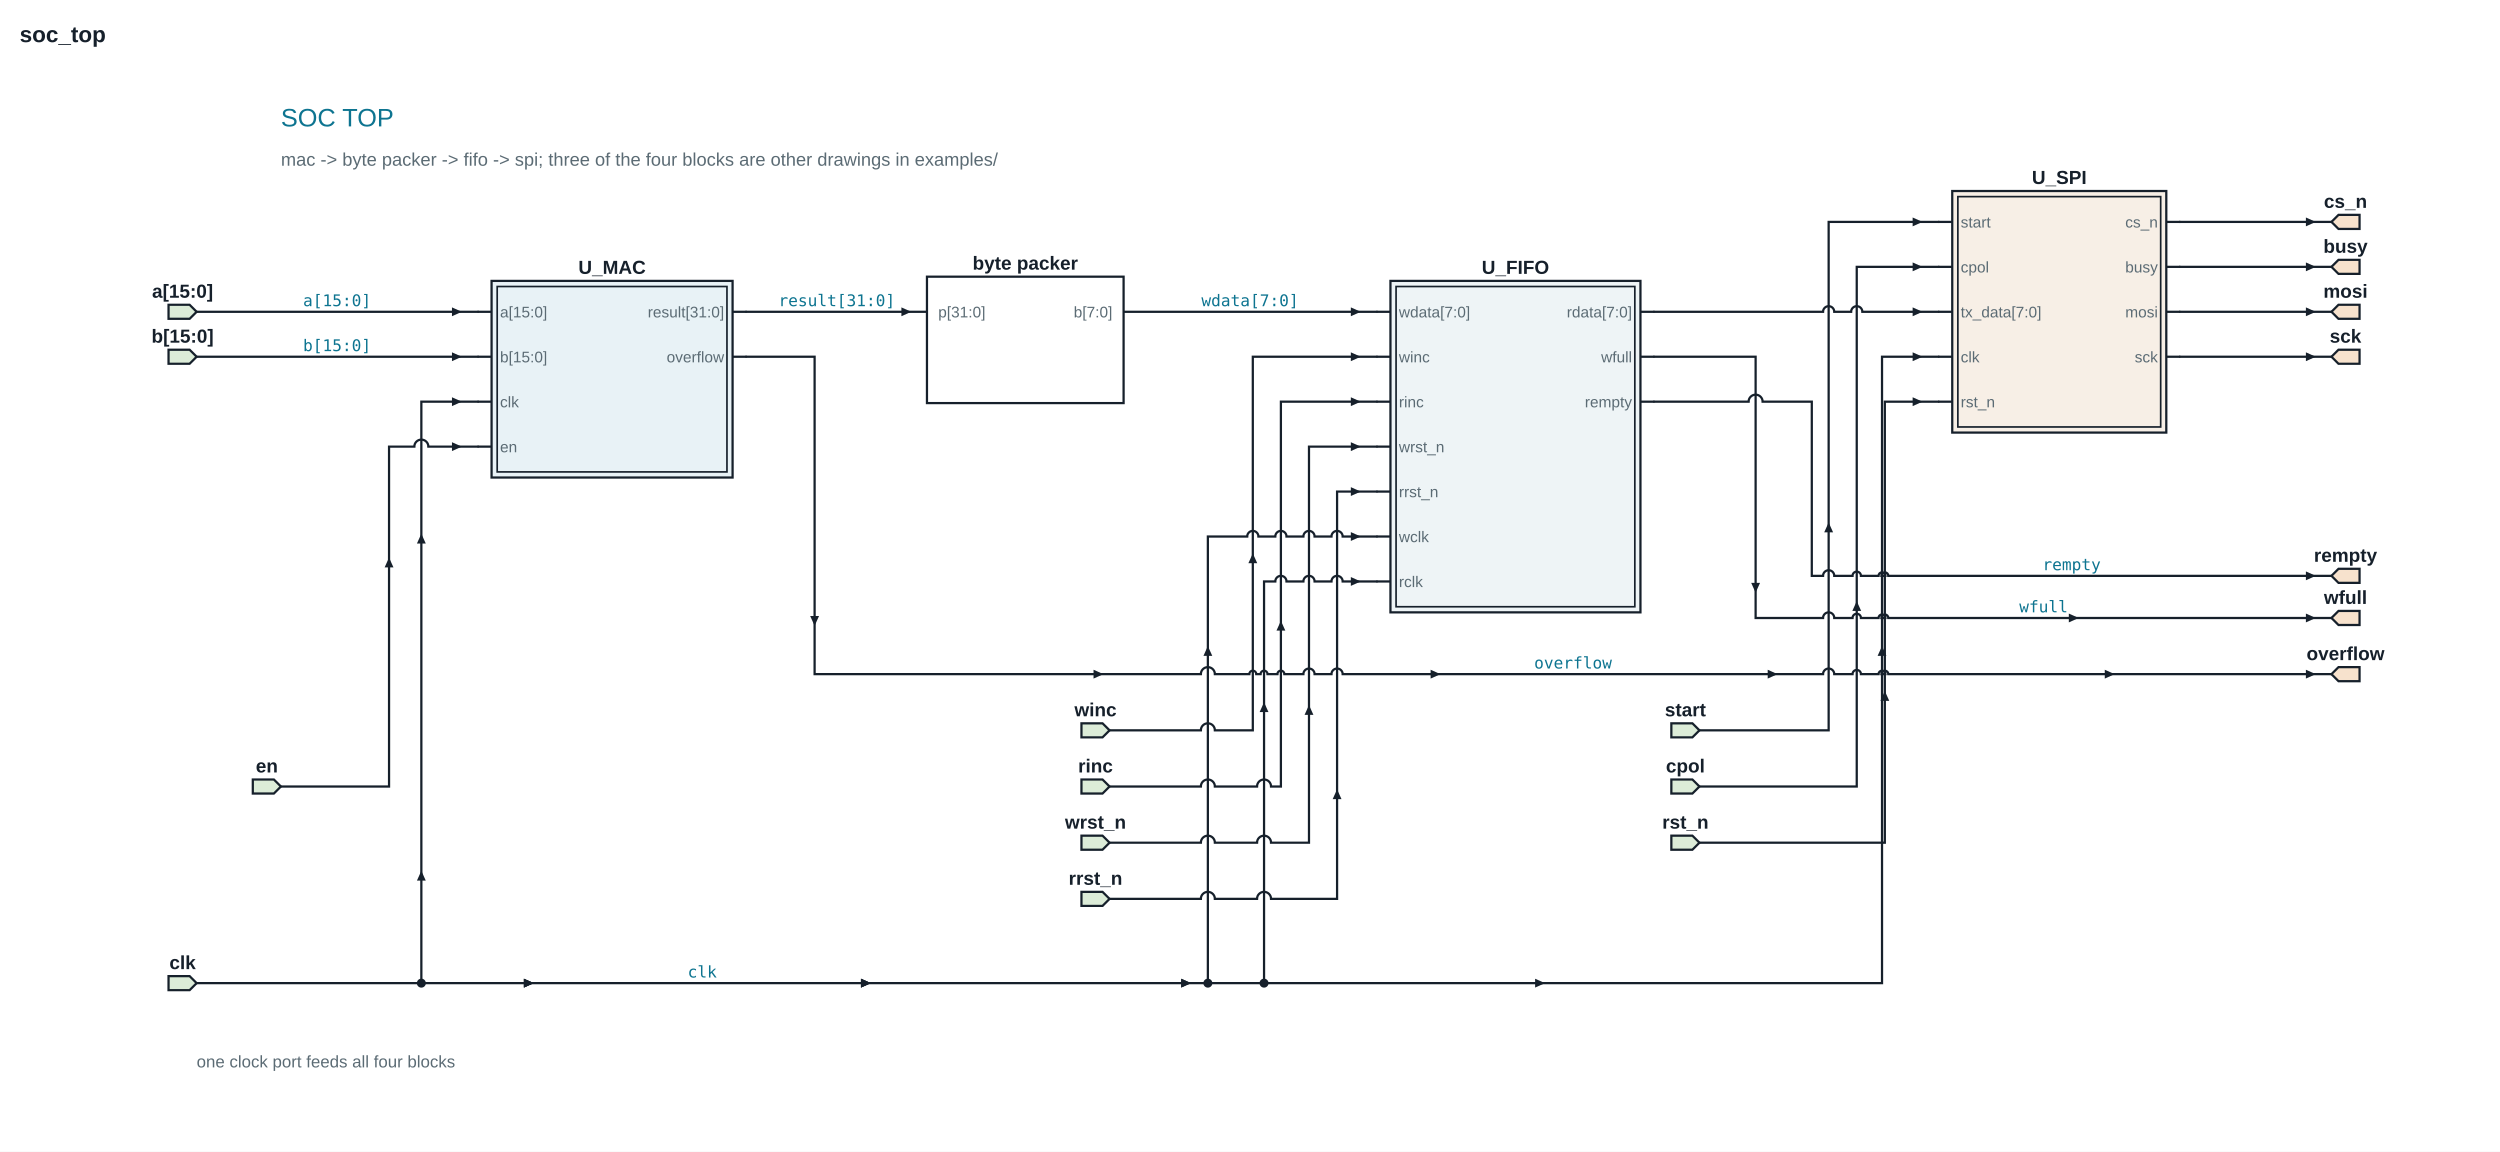
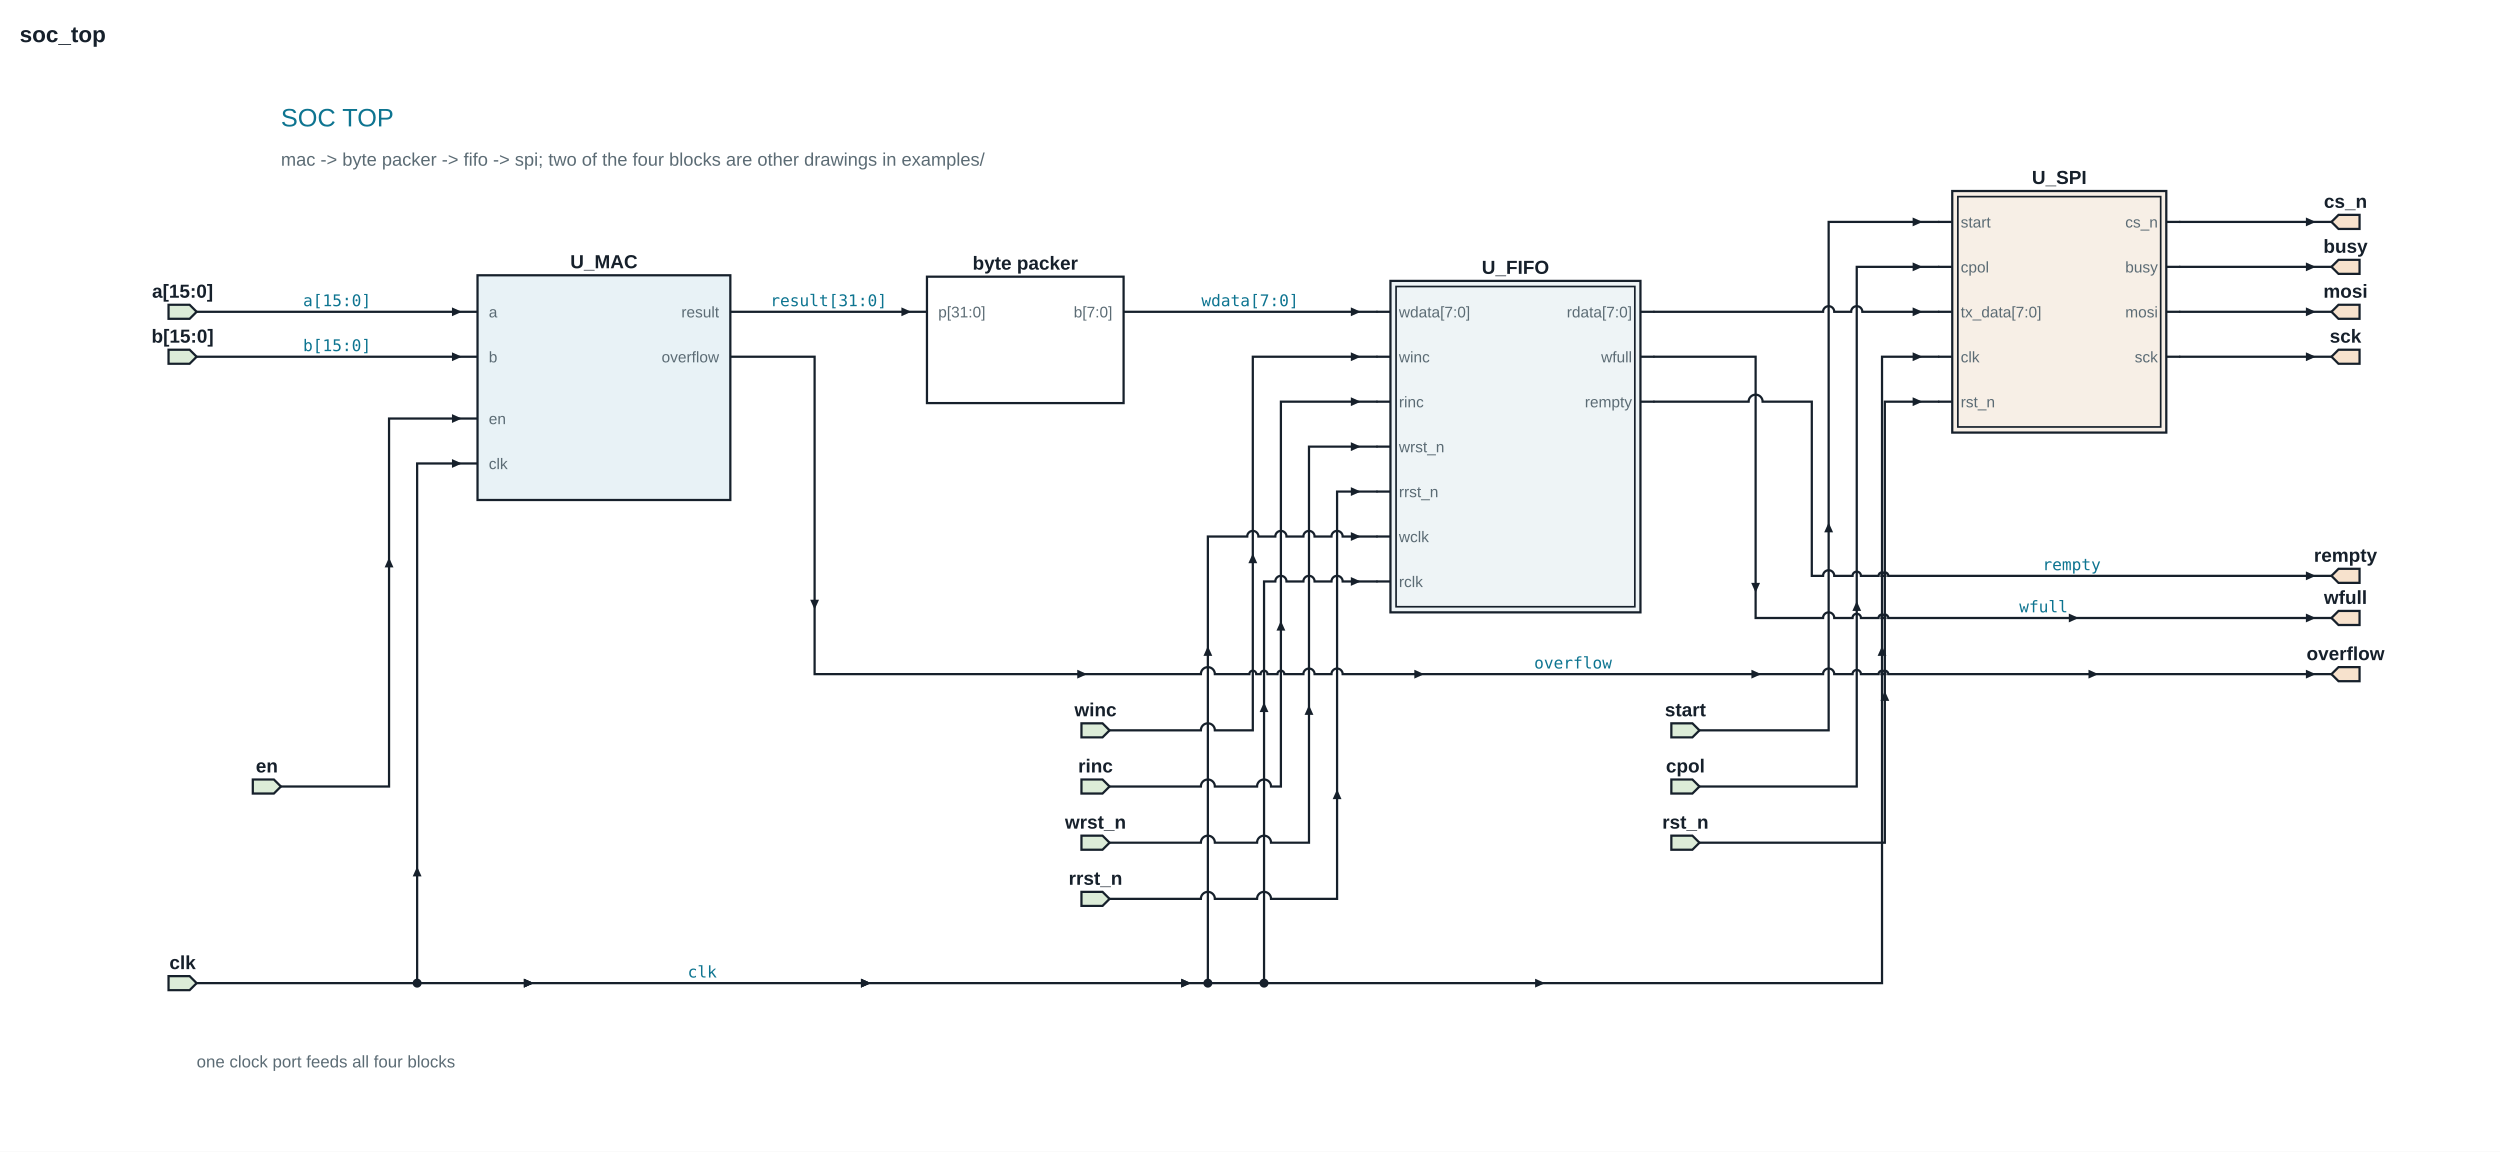
<svg xmlns="http://www.w3.org/2000/svg" width="1780" height="820" viewBox="0 0 1780 820" font-family="'IBM Plex Sans','IBM Plex Sans Text',Arial,Helvetica,sans-serif">
  <rect x="0" y="0" width="1780" height="820" fill="#ffffff" />
  <g class="dl-shapes">
    <text x="200" y="90" text-anchor="start" font-family="'IBM Plex Sans','IBM Plex Sans Text',Arial,Helvetica,sans-serif" font-size="18" fill="#0d7490">SOC TOP</text>
-     <text x="200" y="118" text-anchor="start" font-family="'IBM Plex Sans','IBM Plex Sans Text',Arial,Helvetica,sans-serif" font-size="13" fill="#5b6b74">mac -&gt; byte packer -&gt; fifo -&gt; spi;  three of the four blocks are other drawings in examples/</text>
+     <text x="200" y="118" text-anchor="start" font-family="'IBM Plex Sans','IBM Plex Sans Text',Arial,Helvetica,sans-serif" font-size="13" fill="#5b6b74">mac -&gt; byte packer -&gt; fifo -&gt; spi;  two of the four blocks are other drawings in examples/</text>
    <text x="140" y="760" text-anchor="start" font-family="'IBM Plex Sans','IBM Plex Sans Text',Arial,Helvetica,sans-serif" font-size="12" fill="#5b6b74">one clock port feeds all four blocks</text>
  </g>
  <g class="dl-nets">
-     <path class="dl-net" data-id="n1" d="M200 560 L277 560 L277 318 L295 318 A5 5 0 0 1 305 318 L340 318" fill="none" stroke="#16202b" stroke-width="1.6" stroke-linejoin="miter" stroke-linecap="square" />
+     <path class="dl-net" data-id="n1" d="M200 560 L277 560 L277 298 L340 298" fill="none" stroke="#16202b" stroke-width="1.6" stroke-linejoin="miter" stroke-linecap="square" />
    <path class="dl-net" data-id="n2" d="M790 520 L855 520 A5 5 0 0 1 865 520 L892 520 L892 254 L980 254" fill="none" stroke="#16202b" stroke-width="1.6" stroke-linejoin="miter" stroke-linecap="square" />
    <path class="dl-net" data-id="n3" d="M790 560 L855 560 A5 5 0 0 1 865 560 L895 560 A5 5 0 0 1 905 560 L912 560 L912 286 L980 286" fill="none" stroke="#16202b" stroke-width="1.6" stroke-linejoin="miter" stroke-linecap="square" />
    <path class="dl-net" data-id="n4" d="M790 600 L855 600 A5 5 0 0 1 865 600 L895 600 A5 5 0 0 1 905 600 L932 600 L932 318 L980 318" fill="none" stroke="#16202b" stroke-width="1.6" stroke-linejoin="miter" stroke-linecap="square" />
    <path class="dl-net" data-id="n5" d="M790 640 L855 640 A5 5 0 0 1 865 640 L895 640 A5 5 0 0 1 905 640 L952 640 L952 350 L980 350" fill="none" stroke="#16202b" stroke-width="1.6" stroke-linejoin="miter" stroke-linecap="square" />
    <path class="dl-net" data-id="n6" d="M1210 520 L1302 520 L1302 158 L1380 158" fill="none" stroke="#16202b" stroke-width="1.6" stroke-linejoin="miter" stroke-linecap="square" />
    <path class="dl-net" data-id="n7" d="M1210 560 L1322 560 L1322 190 L1380 190" fill="none" stroke="#16202b" stroke-width="1.6" stroke-linejoin="miter" stroke-linecap="square" />
    <path class="dl-net" data-id="n8" d="M1210 600 L1342 600 L1342 286 L1380 286" fill="none" stroke="#16202b" stroke-width="1.6" stroke-linejoin="miter" stroke-linecap="square" />
    <path class="dl-net" data-id="n9" d="M140 222 L340 222" fill="none" stroke="#16202b" stroke-width="1.6" stroke-linejoin="miter" stroke-linecap="square" />
    <path class="dl-net" data-id="n10" d="M140 254 L340 254" fill="none" stroke="#16202b" stroke-width="1.6" stroke-linejoin="miter" stroke-linecap="square" />
-     <path class="dl-net" data-id="n11" d="M531.6 222 L660 222" fill="none" stroke="#16202b" stroke-width="1.6" stroke-linejoin="miter" stroke-linecap="square" />
+     <path class="dl-net" data-id="n11" d="M520 222 L660 222" fill="none" stroke="#16202b" stroke-width="1.6" stroke-linejoin="miter" stroke-linecap="square" />
    <path class="dl-net" data-id="n12" d="M800 222 L980 222" fill="none" stroke="#16202b" stroke-width="1.6" stroke-linejoin="miter" stroke-linecap="square" />
    <path class="dl-net" data-id="n13" d="M1178 222 L1298 222 A4 4 0 0 1 1306 222 L1318 222 A4 4 0 0 1 1326 222 L1380 222" fill="none" stroke="#16202b" stroke-width="1.6" stroke-linejoin="miter" stroke-linecap="square" />
    <path class="dl-net" data-id="n14" d="M1552.4 222 L1660 222" fill="none" stroke="#16202b" stroke-width="1.6" stroke-linejoin="miter" stroke-linecap="square" />
    <path class="dl-net" data-id="n15" d="M1552.4 254 L1660 254" fill="none" stroke="#16202b" stroke-width="1.6" stroke-linejoin="miter" stroke-linecap="square" />
    <path class="dl-net" data-id="n16" d="M1552.4 158 L1660 158" fill="none" stroke="#16202b" stroke-width="1.6" stroke-linejoin="miter" stroke-linecap="square" />
    <path class="dl-net" data-id="n17" d="M1552.4 190 L1660 190" fill="none" stroke="#16202b" stroke-width="1.6" stroke-linejoin="miter" stroke-linecap="square" />
-     <path class="dl-net" data-id="n18" d="M531.6 254 L580 254 L580 480 L855 480 A5 5 0 0 1 865 480 L889.5 480 A2.5 2.5 0 0 1 894.5 480 L897.5 480 A2.5 2.5 0 0 1 902.5 480 L909.5 480 A2.5 2.5 0 0 1 914.5 480 L928 480 A4 4 0 0 1 936 480 L948 480 A4 4 0 0 1 956 480 L1298 480 A4 4 0 0 1 1306 480 L1319 480 A3 3 0 0 1 1325 480 L1337.5 480 A2.5 2.5 0 0 1 1342.5 480 L1339.5 480 A2.5 2.5 0 0 1 1344.5 480 L1660 480" fill="none" stroke="#16202b" stroke-width="1.6" stroke-linejoin="miter" stroke-linecap="square" />
+     <path class="dl-net" data-id="n18" d="M520 254 L580 254 L580 480 L855 480 A5 5 0 0 1 865 480 L889.5 480 A2.5 2.5 0 0 1 894.5 480 L897.5 480 A2.5 2.5 0 0 1 902.5 480 L909.5 480 A2.5 2.5 0 0 1 914.5 480 L928 480 A4 4 0 0 1 936 480 L948 480 A4 4 0 0 1 956 480 L1298 480 A4 4 0 0 1 1306 480 L1319 480 A3 3 0 0 1 1325 480 L1337.5 480 A2.5 2.5 0 0 1 1342.5 480 L1339.5 480 A2.5 2.5 0 0 1 1344.5 480 L1660 480" fill="none" stroke="#16202b" stroke-width="1.6" stroke-linejoin="miter" stroke-linecap="square" />
    <path class="dl-net" data-id="n19" d="M1178 254 L1250 254 L1250 440 L1298 440 A4 4 0 0 1 1306 440 L1319 440 A3 3 0 0 1 1325 440 L1337.5 440 A2.5 2.5 0 0 1 1342.5 440 L1339.5 440 A2.5 2.5 0 0 1 1344.5 440 L1660 440" fill="none" stroke="#16202b" stroke-width="1.6" stroke-linejoin="miter" stroke-linecap="square" />
    <path class="dl-net" data-id="n20" d="M1178 286 L1245 286 A5 5 0 0 1 1255 286 L1290 286 L1290 410 L1298 410 A4 4 0 0 1 1306 410 L1319 410 A3 3 0 0 1 1325 410 L1337.5 410 A2.5 2.5 0 0 1 1342.5 410 L1339.5 410 A2.5 2.5 0 0 1 1344.5 410 L1660 410" fill="none" stroke="#16202b" stroke-width="1.6" stroke-linejoin="miter" stroke-linecap="square" />
-     <path class="dl-net" data-id="n21" d="M140 700 L300 700 L300 286 L340 286 M140 700 L860 700 L860 382 L888 382 A4 4 0 0 1 896 382 L908 382 A4 4 0 0 1 916 382 L928 382 A4 4 0 0 1 936 382 L948 382 A4 4 0 0 1 956 382 L980 382 M140 700 L900 700 L900 414 L908 414 A4 4 0 0 1 916 414 L928 414 A4 4 0 0 1 936 414 L948 414 A4 4 0 0 1 956 414 L980 414 M140 700 L1340 700 L1340 254 L1380 254" fill="none" stroke="#16202b" stroke-width="1.6" stroke-linejoin="miter" stroke-linecap="square" />
+     <path class="dl-net" data-id="n21" d="M140 700 L297 700 L297 330 L340 330 M140 700 L860 700 L860 382 L888 382 A4 4 0 0 1 896 382 L908 382 A4 4 0 0 1 916 382 L928 382 A4 4 0 0 1 936 382 L948 382 A4 4 0 0 1 956 382 L980 382 M140 700 L900 700 L900 414 L908 414 A4 4 0 0 1 916 414 L928 414 A4 4 0 0 1 936 414 L948 414 A4 4 0 0 1 956 414 L980 414 M140 700 L1340 700 L1340 254 L1380 254" fill="none" stroke="#16202b" stroke-width="1.6" stroke-linejoin="miter" stroke-linecap="square" />
    <text x="240" y="218" text-anchor="middle" font-family="'IBM Plex Mono','DejaVu Sans Mono','Courier New',monospace" font-size="11.5" fill="#0d7490">a[15:0]</text>
    <text x="240" y="250" text-anchor="middle" font-family="'IBM Plex Mono','DejaVu Sans Mono','Courier New',monospace" font-size="11.5" fill="#0d7490">b[15:0]</text>
-     <text x="595.8" y="218" text-anchor="middle" font-family="'IBM Plex Mono','DejaVu Sans Mono','Courier New',monospace" font-size="11.5" fill="#0d7490">result[31:0]</text>
+     <text x="590" y="218" text-anchor="middle" font-family="'IBM Plex Mono','DejaVu Sans Mono','Courier New',monospace" font-size="11.5" fill="#0d7490">result[31:0]</text>
    <text x="890" y="218" text-anchor="middle" font-family="'IBM Plex Mono','DejaVu Sans Mono','Courier New',monospace" font-size="11.5" fill="#0d7490">wdata[7:0]</text>
    <text x="1120" y="476" text-anchor="middle" font-family="'IBM Plex Mono','DejaVu Sans Mono','Courier New',monospace" font-size="11.5" fill="#0d7490">overflow</text>
    <text x="1455" y="436" text-anchor="middle" font-family="'IBM Plex Mono','DejaVu Sans Mono','Courier New',monospace" font-size="11.5" fill="#0d7490">wfull</text>
    <text x="1475" y="406" text-anchor="middle" font-family="'IBM Plex Mono','DejaVu Sans Mono','Courier New',monospace" font-size="11.5" fill="#0d7490">rempty</text>
    <text x="500" y="696" text-anchor="middle" font-family="'IBM Plex Mono','DejaVu Sans Mono','Courier New',monospace" font-size="11.5" fill="#0d7490">clk</text>
    <polygon points="277,397 280.15,404 273.85,404" fill="#16202b" />
-     <polygon points="328.8,318 321.8,321.15 321.8,314.85" fill="#16202b" />
+     <polygon points="328.8,298 321.8,301.15 321.8,294.85" fill="#16202b" />
    <polygon points="892,394 895.15,401 888.85,401" fill="#16202b" />
    <polygon points="968.8,254 961.8,257.15 961.8,250.85" fill="#16202b" />
    <polygon points="912,442 915.15,449 908.85,449" fill="#16202b" />
    <polygon points="968.8,286 961.8,289.15 961.8,282.85" fill="#16202b" />
    <polygon points="932,502 935.15,509 928.85,509" fill="#16202b" />
    <polygon points="968.8,318 961.8,321.15 961.8,314.85" fill="#16202b" />
    <polygon points="952,562 955.15,569 948.85,569" fill="#16202b" />
    <polygon points="968.8,350 961.8,353.15 961.8,346.85" fill="#16202b" />
    <polygon points="1302,372 1305.15,379 1298.85,379" fill="#16202b" />
    <polygon points="1368.8,158 1361.8,161.15 1361.8,154.85" fill="#16202b" />
    <polygon points="1322,428 1325.15,435 1318.85,435" fill="#16202b" />
    <polygon points="1368.8,190 1361.8,193.15 1361.8,186.85" fill="#16202b" />
    <polygon points="1342,492 1345.15,499 1338.85,499" fill="#16202b" />
    <polygon points="1368.8,286 1361.8,289.15 1361.8,282.85" fill="#16202b" />
    <polygon points="328.8,222 321.8,225.15 321.8,218.85" fill="#16202b" />
    <polygon points="328.8,254 321.8,257.15 321.8,250.85" fill="#16202b" />
    <polygon points="648.8,222 641.8,225.15 641.8,218.85" fill="#16202b" />
    <polygon points="968.8,222 961.8,225.15 961.8,218.85" fill="#16202b" />
    <polygon points="1368.8,222 1361.8,225.15 1361.8,218.85" fill="#16202b" />
    <polygon points="1648.8,222 1641.8,225.15 1641.8,218.85" fill="#16202b" />
    <polygon points="1648.8,254 1641.8,257.15 1641.8,250.85" fill="#16202b" />
    <polygon points="1648.8,158 1641.8,161.15 1641.8,154.85" fill="#16202b" />
    <polygon points="1648.8,190 1641.8,193.15 1641.8,186.85" fill="#16202b" />
-     <polygon points="580,445.6 576.85,438.6 583.15,438.6" fill="#16202b" />
-     <polygon points="785.6,480 778.6,483.15 778.6,476.85" fill="#16202b" />
-     <polygon points="1025.6,480 1018.6,483.15 1018.6,476.85" fill="#16202b" />
-     <polygon points="1265.6,480 1258.6,483.15 1258.6,476.85" fill="#16202b" />
-     <polygon points="1505.6,480 1498.6,483.15 1498.6,476.85" fill="#16202b" />
+     <polygon points="580,434 576.85,427 583.15,427" fill="#16202b" />
+     <polygon points="774,480 767,483.15 767,476.85" fill="#16202b" />
+     <polygon points="1014,480 1007,483.15 1007,476.85" fill="#16202b" />
+     <polygon points="1254,480 1247,483.15 1247,476.85" fill="#16202b" />
+     <polygon points="1494,480 1487,483.15 1487,476.85" fill="#16202b" />
    <polygon points="1648.8,480 1641.8,483.15 1641.8,476.85" fill="#16202b" />
    <polygon points="1250,422 1246.85,415 1253.15,415" fill="#16202b" />
    <polygon points="1480,440 1473,443.15 1473,436.85" fill="#16202b" />
    <polygon points="1648.8,440 1641.8,443.15 1641.8,436.85" fill="#16202b" />
    <polygon points="1648.8,410 1641.8,413.15 1641.8,406.85" fill="#16202b" />
-     <polygon points="300,620 303.15,627 296.85,627" fill="#16202b" />
-     <polygon points="300,380 303.15,387 296.85,387" fill="#16202b" />
-     <polygon points="328.8,286 321.8,289.15 321.8,282.85" fill="#16202b" />
+     <polygon points="297,617 300.15,624 293.85,624" fill="#16202b" />
+     <polygon points="328.8,330 321.8,333.15 321.8,326.85" fill="#16202b" />
    <polygon points="380,700 373,703.15 373,696.85" fill="#16202b" />
    <polygon points="620,700 613,703.15 613,696.85" fill="#16202b" />
    <polygon points="860,460 863.15,467 856.85,467" fill="#16202b" />
    <polygon points="968.8,382 961.8,385.15 961.8,378.85" fill="#16202b" />
    <polygon points="380,700 373,703.15 373,696.85" fill="#16202b" />
    <polygon points="620,700 613,703.15 613,696.85" fill="#16202b" />
    <polygon points="848,700 841,703.15 841,696.85" fill="#16202b" />
    <polygon points="900,500 903.15,507 896.85,507" fill="#16202b" />
    <polygon points="968.8,414 961.8,417.15 961.8,410.85" fill="#16202b" />
    <polygon points="380,700 373,703.15 373,696.85" fill="#16202b" />
    <polygon points="620,700 613,703.15 613,696.85" fill="#16202b" />
    <polygon points="848,700 841,703.15 841,696.85" fill="#16202b" />
    <polygon points="1100,700 1093,703.15 1093,696.85" fill="#16202b" />
    <polygon points="1340,460 1343.15,467 1336.85,467" fill="#16202b" />
    <polygon points="1368.8,254 1361.8,257.15 1361.8,250.85" fill="#16202b" />
  </g>
  <g class="dl-cells">
-     <g class="dl-cell" data-id="u_mac" data-type="sheet" transform="matrix(1,0,0,1,340,200)">
-       <rect x="10" y="0" width="171.6" height="140" fill="#e8f2f6" stroke="#16202b" stroke-width="1.6" />
-       <rect x="14" y="4" width="163.6" height="132" fill="none" stroke="#16202b" stroke-width="1.2" />
-       <line x1="0" y1="22" x2="10" y2="22" stroke="#16202b" stroke-width="1.6" />
-       <line x1="0" y1="54" x2="10" y2="54" stroke="#16202b" stroke-width="1.6" />
-       <line x1="0" y1="86" x2="10" y2="86" stroke="#16202b" stroke-width="1.6" />
-       <line x1="0" y1="118" x2="10" y2="118" stroke="#16202b" stroke-width="1.6" />
-       <line x1="191.6" y1="22" x2="181.6" y2="22" stroke="#16202b" stroke-width="1.6" />
-       <line x1="191.6" y1="54" x2="181.6" y2="54" stroke="#16202b" stroke-width="1.6" />
-     </g>
-     <text x="356" y="226" text-anchor="start" font-family="'IBM Plex Sans','IBM Plex Sans Text',Arial,Helvetica,sans-serif" font-size="11" fill="#5b6b74">a[15:0]</text>
-     <text x="356" y="258" text-anchor="start" font-family="'IBM Plex Sans','IBM Plex Sans Text',Arial,Helvetica,sans-serif" font-size="11" fill="#5b6b74">b[15:0]</text>
-     <text x="356" y="290" text-anchor="start" font-family="'IBM Plex Sans','IBM Plex Sans Text',Arial,Helvetica,sans-serif" font-size="11" fill="#5b6b74">clk</text>
-     <text x="356" y="322" text-anchor="start" font-family="'IBM Plex Sans','IBM Plex Sans Text',Arial,Helvetica,sans-serif" font-size="11" fill="#5b6b74">en</text>
-     <text x="515.6" y="226" text-anchor="end" font-family="'IBM Plex Sans','IBM Plex Sans Text',Arial,Helvetica,sans-serif" font-size="11" fill="#5b6b74">result[31:0]</text>
-     <text x="515.6" y="258" text-anchor="end" font-family="'IBM Plex Sans','IBM Plex Sans Text',Arial,Helvetica,sans-serif" font-size="11" fill="#5b6b74">overflow</text>
-     <text x="435.8" y="195" text-anchor="middle" font-family="'IBM Plex Sans','IBM Plex Sans Text',Arial,Helvetica,sans-serif" font-size="13.5" font-weight="600" fill="#16202b">U_MAC</text>
+     <g class="dl-cell" data-id="u_mac" data-type="block8" transform="matrix(1,0,0,1,340,196)">
+       <rect x="0" y="0" width="180" height="160" fill="#e8f2f6" stroke="#16202b" stroke-width="1.6" />
+     </g>
+     <text x="348" y="226" text-anchor="start" font-family="'IBM Plex Sans','IBM Plex Sans Text',Arial,Helvetica,sans-serif" font-size="11" fill="#5b6b74">a</text>
+     <text x="348" y="258" text-anchor="start" font-family="'IBM Plex Sans','IBM Plex Sans Text',Arial,Helvetica,sans-serif" font-size="11" fill="#5b6b74">b</text>
+     <text x="348" y="302" text-anchor="start" font-family="'IBM Plex Sans','IBM Plex Sans Text',Arial,Helvetica,sans-serif" font-size="11" fill="#5b6b74">en</text>
+     <text x="348" y="334" text-anchor="start" font-family="'IBM Plex Sans','IBM Plex Sans Text',Arial,Helvetica,sans-serif" font-size="11" fill="#5b6b74">clk</text>
+     <text x="512" y="226" text-anchor="end" font-family="'IBM Plex Sans','IBM Plex Sans Text',Arial,Helvetica,sans-serif" font-size="11" fill="#5b6b74">result</text>
+     <text x="512" y="258" text-anchor="end" font-family="'IBM Plex Sans','IBM Plex Sans Text',Arial,Helvetica,sans-serif" font-size="11" fill="#5b6b74">overflow</text>
+     <text x="430" y="191" text-anchor="middle" font-family="'IBM Plex Sans','IBM Plex Sans Text',Arial,Helvetica,sans-serif" font-size="13.5" font-weight="600" fill="#16202b">U_MAC</text>
    <g class="dl-cell" data-id="u_fifo" data-type="sheet" transform="matrix(1,0,0,1,980,200)">
      <rect x="10" y="0" width="178" height="236" fill="#eef4f6" stroke="#16202b" stroke-width="1.6" />
      <rect x="14" y="4" width="170" height="228" fill="none" stroke="#16202b" stroke-width="1.2" />
      <line x1="0" y1="22" x2="10" y2="22" stroke="#16202b" stroke-width="1.6" />
      <line x1="0" y1="54" x2="10" y2="54" stroke="#16202b" stroke-width="1.6" />
      <line x1="0" y1="86" x2="10" y2="86" stroke="#16202b" stroke-width="1.6" />
      <line x1="0" y1="118" x2="10" y2="118" stroke="#16202b" stroke-width="1.6" />
      <line x1="0" y1="150" x2="10" y2="150" stroke="#16202b" stroke-width="1.6" />
      <line x1="0" y1="182" x2="10" y2="182" stroke="#16202b" stroke-width="1.6" />
      <line x1="0" y1="214" x2="10" y2="214" stroke="#16202b" stroke-width="1.6" />
      <line x1="198" y1="22" x2="188" y2="22" stroke="#16202b" stroke-width="1.6" />
      <line x1="198" y1="54" x2="188" y2="54" stroke="#16202b" stroke-width="1.6" />
      <line x1="198" y1="86" x2="188" y2="86" stroke="#16202b" stroke-width="1.6" />
    </g>
    <text x="996" y="226" text-anchor="start" font-family="'IBM Plex Sans','IBM Plex Sans Text',Arial,Helvetica,sans-serif" font-size="11" fill="#5b6b74">wdata[7:0]</text>
    <text x="996" y="258" text-anchor="start" font-family="'IBM Plex Sans','IBM Plex Sans Text',Arial,Helvetica,sans-serif" font-size="11" fill="#5b6b74">winc</text>
    <text x="996" y="290" text-anchor="start" font-family="'IBM Plex Sans','IBM Plex Sans Text',Arial,Helvetica,sans-serif" font-size="11" fill="#5b6b74">rinc</text>
    <text x="996" y="322" text-anchor="start" font-family="'IBM Plex Sans','IBM Plex Sans Text',Arial,Helvetica,sans-serif" font-size="11" fill="#5b6b74">wrst_n</text>
    <text x="996" y="354" text-anchor="start" font-family="'IBM Plex Sans','IBM Plex Sans Text',Arial,Helvetica,sans-serif" font-size="11" fill="#5b6b74">rrst_n</text>
    <text x="996" y="386" text-anchor="start" font-family="'IBM Plex Sans','IBM Plex Sans Text',Arial,Helvetica,sans-serif" font-size="11" fill="#5b6b74">wclk</text>
    <text x="996" y="418" text-anchor="start" font-family="'IBM Plex Sans','IBM Plex Sans Text',Arial,Helvetica,sans-serif" font-size="11" fill="#5b6b74">rclk</text>
    <text x="1162" y="226" text-anchor="end" font-family="'IBM Plex Sans','IBM Plex Sans Text',Arial,Helvetica,sans-serif" font-size="11" fill="#5b6b74">rdata[7:0]</text>
    <text x="1162" y="258" text-anchor="end" font-family="'IBM Plex Sans','IBM Plex Sans Text',Arial,Helvetica,sans-serif" font-size="11" fill="#5b6b74">wfull</text>
    <text x="1162" y="290" text-anchor="end" font-family="'IBM Plex Sans','IBM Plex Sans Text',Arial,Helvetica,sans-serif" font-size="11" fill="#5b6b74">rempty</text>
    <text x="1079" y="195" text-anchor="middle" font-family="'IBM Plex Sans','IBM Plex Sans Text',Arial,Helvetica,sans-serif" font-size="13.5" font-weight="600" fill="#16202b">U_FIFO</text>
    <g class="dl-cell" data-id="u_spi" data-type="sheet" transform="matrix(1,0,0,1,1380,136)">
      <rect x="10" y="0" width="152.4" height="172" fill="#f7efe6" stroke="#16202b" stroke-width="1.6" />
      <rect x="14" y="4" width="144.4" height="164" fill="none" stroke="#16202b" stroke-width="1.2" />
      <line x1="0" y1="22" x2="10" y2="22" stroke="#16202b" stroke-width="1.6" />
      <line x1="0" y1="54" x2="10" y2="54" stroke="#16202b" stroke-width="1.6" />
      <line x1="0" y1="86" x2="10" y2="86" stroke="#16202b" stroke-width="1.6" />
      <line x1="0" y1="118" x2="10" y2="118" stroke="#16202b" stroke-width="1.6" />
      <line x1="0" y1="150" x2="10" y2="150" stroke="#16202b" stroke-width="1.6" />
      <line x1="172.4" y1="22" x2="162.4" y2="22" stroke="#16202b" stroke-width="1.6" />
      <line x1="172.4" y1="54" x2="162.4" y2="54" stroke="#16202b" stroke-width="1.6" />
      <line x1="172.4" y1="86" x2="162.4" y2="86" stroke="#16202b" stroke-width="1.6" />
      <line x1="172.4" y1="118" x2="162.4" y2="118" stroke="#16202b" stroke-width="1.6" />
    </g>
    <text x="1396" y="162" text-anchor="start" font-family="'IBM Plex Sans','IBM Plex Sans Text',Arial,Helvetica,sans-serif" font-size="11" fill="#5b6b74">start</text>
    <text x="1396" y="194" text-anchor="start" font-family="'IBM Plex Sans','IBM Plex Sans Text',Arial,Helvetica,sans-serif" font-size="11" fill="#5b6b74">cpol</text>
    <text x="1396" y="226" text-anchor="start" font-family="'IBM Plex Sans','IBM Plex Sans Text',Arial,Helvetica,sans-serif" font-size="11" fill="#5b6b74">tx_data[7:0]</text>
    <text x="1396" y="258" text-anchor="start" font-family="'IBM Plex Sans','IBM Plex Sans Text',Arial,Helvetica,sans-serif" font-size="11" fill="#5b6b74">clk</text>
    <text x="1396" y="290" text-anchor="start" font-family="'IBM Plex Sans','IBM Plex Sans Text',Arial,Helvetica,sans-serif" font-size="11" fill="#5b6b74">rst_n</text>
    <text x="1536.4" y="162" text-anchor="end" font-family="'IBM Plex Sans','IBM Plex Sans Text',Arial,Helvetica,sans-serif" font-size="11" fill="#5b6b74">cs_n</text>
    <text x="1536.4" y="194" text-anchor="end" font-family="'IBM Plex Sans','IBM Plex Sans Text',Arial,Helvetica,sans-serif" font-size="11" fill="#5b6b74">busy</text>
    <text x="1536.4" y="226" text-anchor="end" font-family="'IBM Plex Sans','IBM Plex Sans Text',Arial,Helvetica,sans-serif" font-size="11" fill="#5b6b74">mosi</text>
    <text x="1536.4" y="258" text-anchor="end" font-family="'IBM Plex Sans','IBM Plex Sans Text',Arial,Helvetica,sans-serif" font-size="11" fill="#5b6b74">sck</text>
    <text x="1466.2" y="131" text-anchor="middle" font-family="'IBM Plex Sans','IBM Plex Sans Text',Arial,Helvetica,sans-serif" font-size="13.5" font-weight="600" fill="#16202b">U_SPI</text>
    <g class="dl-cell" data-id="pack" data-type="block" transform="matrix(1,0,0,1,660,197)">
      <rect x="0" y="0" width="140" height="90" fill="#ffffff" stroke="#16202b" stroke-width="1.6" />
    </g>
    <text x="668" y="226" text-anchor="start" font-family="'IBM Plex Sans','IBM Plex Sans Text',Arial,Helvetica,sans-serif" font-size="11" fill="#5b6b74">p[31:0]</text>
    <text x="792" y="226" text-anchor="end" font-family="'IBM Plex Sans','IBM Plex Sans Text',Arial,Helvetica,sans-serif" font-size="11" fill="#5b6b74">b[7:0]</text>
    <text x="730" y="192" text-anchor="middle" font-family="'IBM Plex Sans','IBM Plex Sans Text',Arial,Helvetica,sans-serif" font-size="13.5" font-weight="600" fill="#16202b">byte packer</text>
    <g class="dl-cell" data-id="p_a" data-type="port_in" transform="matrix(1,0,0,1,120,217)">
      <path d="M0 0 H15 L20 5 L15 10 H0 Z" fill="#dcecd8" stroke="#16202b" stroke-width="1.6" />
    </g>
    <text x="130" y="212" text-anchor="middle" font-family="'IBM Plex Sans','IBM Plex Sans Text',Arial,Helvetica,sans-serif" font-size="13.5" font-weight="600" fill="#16202b">a[15:0]</text>
    <g class="dl-cell" data-id="p_b" data-type="port_in" transform="matrix(1,0,0,1,120,249)">
      <path d="M0 0 H15 L20 5 L15 10 H0 Z" fill="#dcecd8" stroke="#16202b" stroke-width="1.6" />
    </g>
    <text x="130" y="244" text-anchor="middle" font-family="'IBM Plex Sans','IBM Plex Sans Text',Arial,Helvetica,sans-serif" font-size="13.5" font-weight="600" fill="#16202b">b[15:0]</text>
    <g class="dl-cell" data-id="p_mosi" data-type="port_out" transform="matrix(1,0,0,1,1660,217)">
      <path d="M20 0 H5 L0 5 L5 10 H20 Z" fill="#f7e2cd" stroke="#16202b" stroke-width="1.6" />
    </g>
    <text x="1670" y="212" text-anchor="middle" font-family="'IBM Plex Sans','IBM Plex Sans Text',Arial,Helvetica,sans-serif" font-size="13.5" font-weight="600" fill="#16202b">mosi</text>
    <g class="dl-cell" data-id="p_sck" data-type="port_out" transform="matrix(1,0,0,1,1660,249)">
      <path d="M20 0 H5 L0 5 L5 10 H20 Z" fill="#f7e2cd" stroke="#16202b" stroke-width="1.6" />
    </g>
    <text x="1670" y="244" text-anchor="middle" font-family="'IBM Plex Sans','IBM Plex Sans Text',Arial,Helvetica,sans-serif" font-size="13.5" font-weight="600" fill="#16202b">sck</text>
    <g class="dl-cell" data-id="p_csn" data-type="port_out" transform="matrix(1,0,0,1,1660,153)">
      <path d="M20 0 H5 L0 5 L5 10 H20 Z" fill="#f7e2cd" stroke="#16202b" stroke-width="1.6" />
    </g>
    <text x="1670" y="148" text-anchor="middle" font-family="'IBM Plex Sans','IBM Plex Sans Text',Arial,Helvetica,sans-serif" font-size="13.5" font-weight="600" fill="#16202b">cs_n</text>
    <g class="dl-cell" data-id="p_busy" data-type="port_out" transform="matrix(1,0,0,1,1660,185)">
      <path d="M20 0 H5 L0 5 L5 10 H20 Z" fill="#f7e2cd" stroke="#16202b" stroke-width="1.6" />
    </g>
    <text x="1670" y="180" text-anchor="middle" font-family="'IBM Plex Sans','IBM Plex Sans Text',Arial,Helvetica,sans-serif" font-size="13.5" font-weight="600" fill="#16202b">busy</text>
    <g class="dl-cell" data-id="p_ovf" data-type="port_out" transform="matrix(1,0,0,1,1660,475)">
      <path d="M20 0 H5 L0 5 L5 10 H20 Z" fill="#f7e2cd" stroke="#16202b" stroke-width="1.6" />
    </g>
    <text x="1670" y="470" text-anchor="middle" font-family="'IBM Plex Sans','IBM Plex Sans Text',Arial,Helvetica,sans-serif" font-size="13.5" font-weight="600" fill="#16202b">overflow</text>
    <g class="dl-cell" data-id="p_wfull" data-type="port_out" transform="matrix(1,0,0,1,1660,435)">
      <path d="M20 0 H5 L0 5 L5 10 H20 Z" fill="#f7e2cd" stroke="#16202b" stroke-width="1.6" />
    </g>
    <text x="1670" y="430" text-anchor="middle" font-family="'IBM Plex Sans','IBM Plex Sans Text',Arial,Helvetica,sans-serif" font-size="13.5" font-weight="600" fill="#16202b">wfull</text>
    <g class="dl-cell" data-id="p_rempty" data-type="port_out" transform="matrix(1,0,0,1,1660,405)">
      <path d="M20 0 H5 L0 5 L5 10 H20 Z" fill="#f7e2cd" stroke="#16202b" stroke-width="1.6" />
    </g>
    <text x="1670" y="400" text-anchor="middle" font-family="'IBM Plex Sans','IBM Plex Sans Text',Arial,Helvetica,sans-serif" font-size="13.5" font-weight="600" fill="#16202b">rempty</text>
    <g class="dl-cell" data-id="p_clken" data-type="port_in" transform="matrix(1,0,0,1,180,555)">
      <path d="M0 0 H15 L20 5 L15 10 H0 Z" fill="#dcecd8" stroke="#16202b" stroke-width="1.6" />
    </g>
    <text x="190" y="550" text-anchor="middle" font-family="'IBM Plex Sans','IBM Plex Sans Text',Arial,Helvetica,sans-serif" font-size="13.5" font-weight="600" fill="#16202b">en</text>
    <g class="dl-cell" data-id="p_winc" data-type="port_in" transform="matrix(1,0,0,1,770,515)">
      <path d="M0 0 H15 L20 5 L15 10 H0 Z" fill="#dcecd8" stroke="#16202b" stroke-width="1.6" />
    </g>
    <text x="780" y="510" text-anchor="middle" font-family="'IBM Plex Sans','IBM Plex Sans Text',Arial,Helvetica,sans-serif" font-size="13.5" font-weight="600" fill="#16202b">winc</text>
    <g class="dl-cell" data-id="p_rinc" data-type="port_in" transform="matrix(1,0,0,1,770,555)">
      <path d="M0 0 H15 L20 5 L15 10 H0 Z" fill="#dcecd8" stroke="#16202b" stroke-width="1.6" />
    </g>
    <text x="780" y="550" text-anchor="middle" font-family="'IBM Plex Sans','IBM Plex Sans Text',Arial,Helvetica,sans-serif" font-size="13.5" font-weight="600" fill="#16202b">rinc</text>
    <g class="dl-cell" data-id="p_wrstn" data-type="port_in" transform="matrix(1,0,0,1,770,595)">
      <path d="M0 0 H15 L20 5 L15 10 H0 Z" fill="#dcecd8" stroke="#16202b" stroke-width="1.6" />
    </g>
    <text x="780" y="590" text-anchor="middle" font-family="'IBM Plex Sans','IBM Plex Sans Text',Arial,Helvetica,sans-serif" font-size="13.5" font-weight="600" fill="#16202b">wrst_n</text>
    <g class="dl-cell" data-id="p_rrstn" data-type="port_in" transform="matrix(1,0,0,1,770,635)">
      <path d="M0 0 H15 L20 5 L15 10 H0 Z" fill="#dcecd8" stroke="#16202b" stroke-width="1.6" />
    </g>
    <text x="780" y="630" text-anchor="middle" font-family="'IBM Plex Sans','IBM Plex Sans Text',Arial,Helvetica,sans-serif" font-size="13.5" font-weight="600" fill="#16202b">rrst_n</text>
    <g class="dl-cell" data-id="p_start" data-type="port_in" transform="matrix(1,0,0,1,1190,515)">
      <path d="M0 0 H15 L20 5 L15 10 H0 Z" fill="#dcecd8" stroke="#16202b" stroke-width="1.6" />
    </g>
    <text x="1200" y="510" text-anchor="middle" font-family="'IBM Plex Sans','IBM Plex Sans Text',Arial,Helvetica,sans-serif" font-size="13.5" font-weight="600" fill="#16202b">start</text>
    <g class="dl-cell" data-id="p_cpol" data-type="port_in" transform="matrix(1,0,0,1,1190,555)">
      <path d="M0 0 H15 L20 5 L15 10 H0 Z" fill="#dcecd8" stroke="#16202b" stroke-width="1.6" />
    </g>
    <text x="1200" y="550" text-anchor="middle" font-family="'IBM Plex Sans','IBM Plex Sans Text',Arial,Helvetica,sans-serif" font-size="13.5" font-weight="600" fill="#16202b">cpol</text>
    <g class="dl-cell" data-id="p_spirst" data-type="port_in" transform="matrix(1,0,0,1,1190,595)">
      <path d="M0 0 H15 L20 5 L15 10 H0 Z" fill="#dcecd8" stroke="#16202b" stroke-width="1.6" />
    </g>
    <text x="1200" y="590" text-anchor="middle" font-family="'IBM Plex Sans','IBM Plex Sans Text',Arial,Helvetica,sans-serif" font-size="13.5" font-weight="600" fill="#16202b">rst_n</text>
    <g class="dl-cell" data-id="p_clk" data-type="port_in" transform="matrix(1,0,0,1,120,695)">
      <path d="M0 0 H15 L20 5 L15 10 H0 Z" fill="#dcecd8" stroke="#16202b" stroke-width="1.6" />
    </g>
    <text x="130" y="690" text-anchor="middle" font-family="'IBM Plex Sans','IBM Plex Sans Text',Arial,Helvetica,sans-serif" font-size="13.5" font-weight="600" fill="#16202b">clk</text>
  </g>
  <g class="dl-junctions">
-     <circle cx="300" cy="700" r="3.2" fill="#16202b" />
+     <circle cx="297" cy="700" r="3.2" fill="#16202b" />
    <circle cx="860" cy="700" r="3.2" fill="#16202b" />
    <circle cx="900" cy="700" r="3.2" fill="#16202b" />
  </g>
  <text x="14" y="30" font-family="'IBM Plex Sans','IBM Plex Sans Text',Arial,Helvetica,sans-serif" font-size="16" font-weight="600" fill="#16202b">soc_top</text>
</svg>
